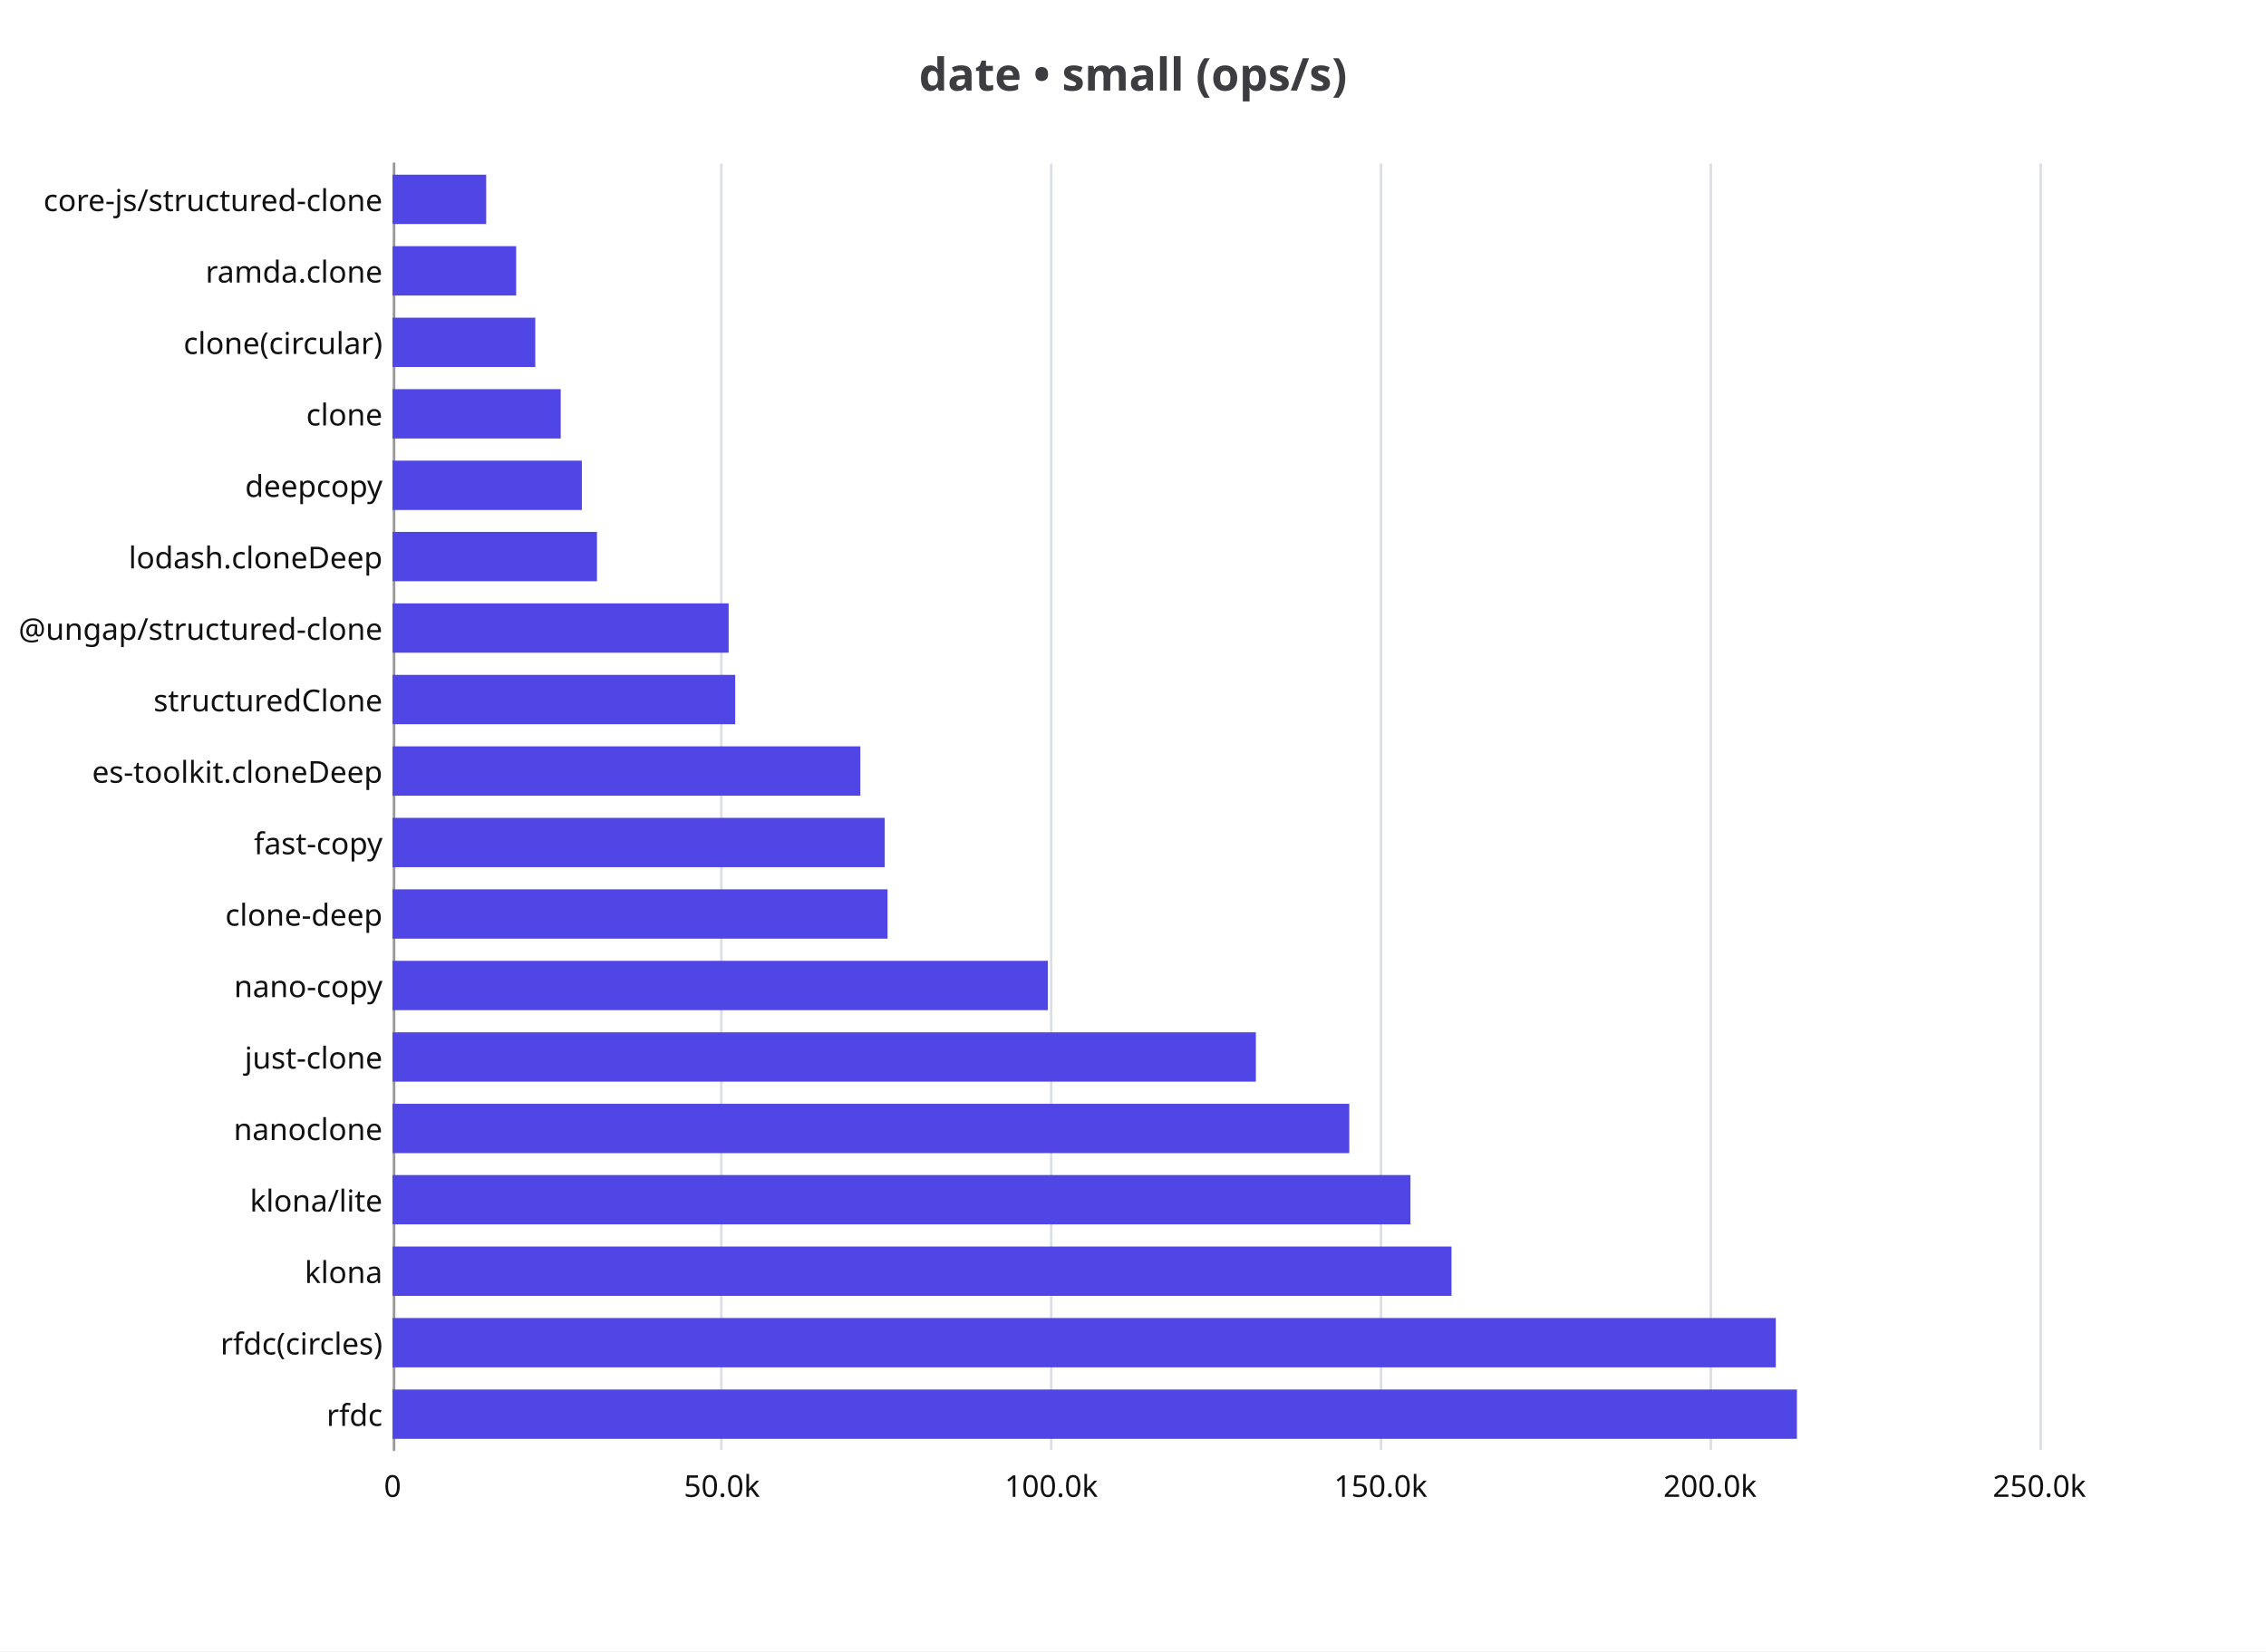
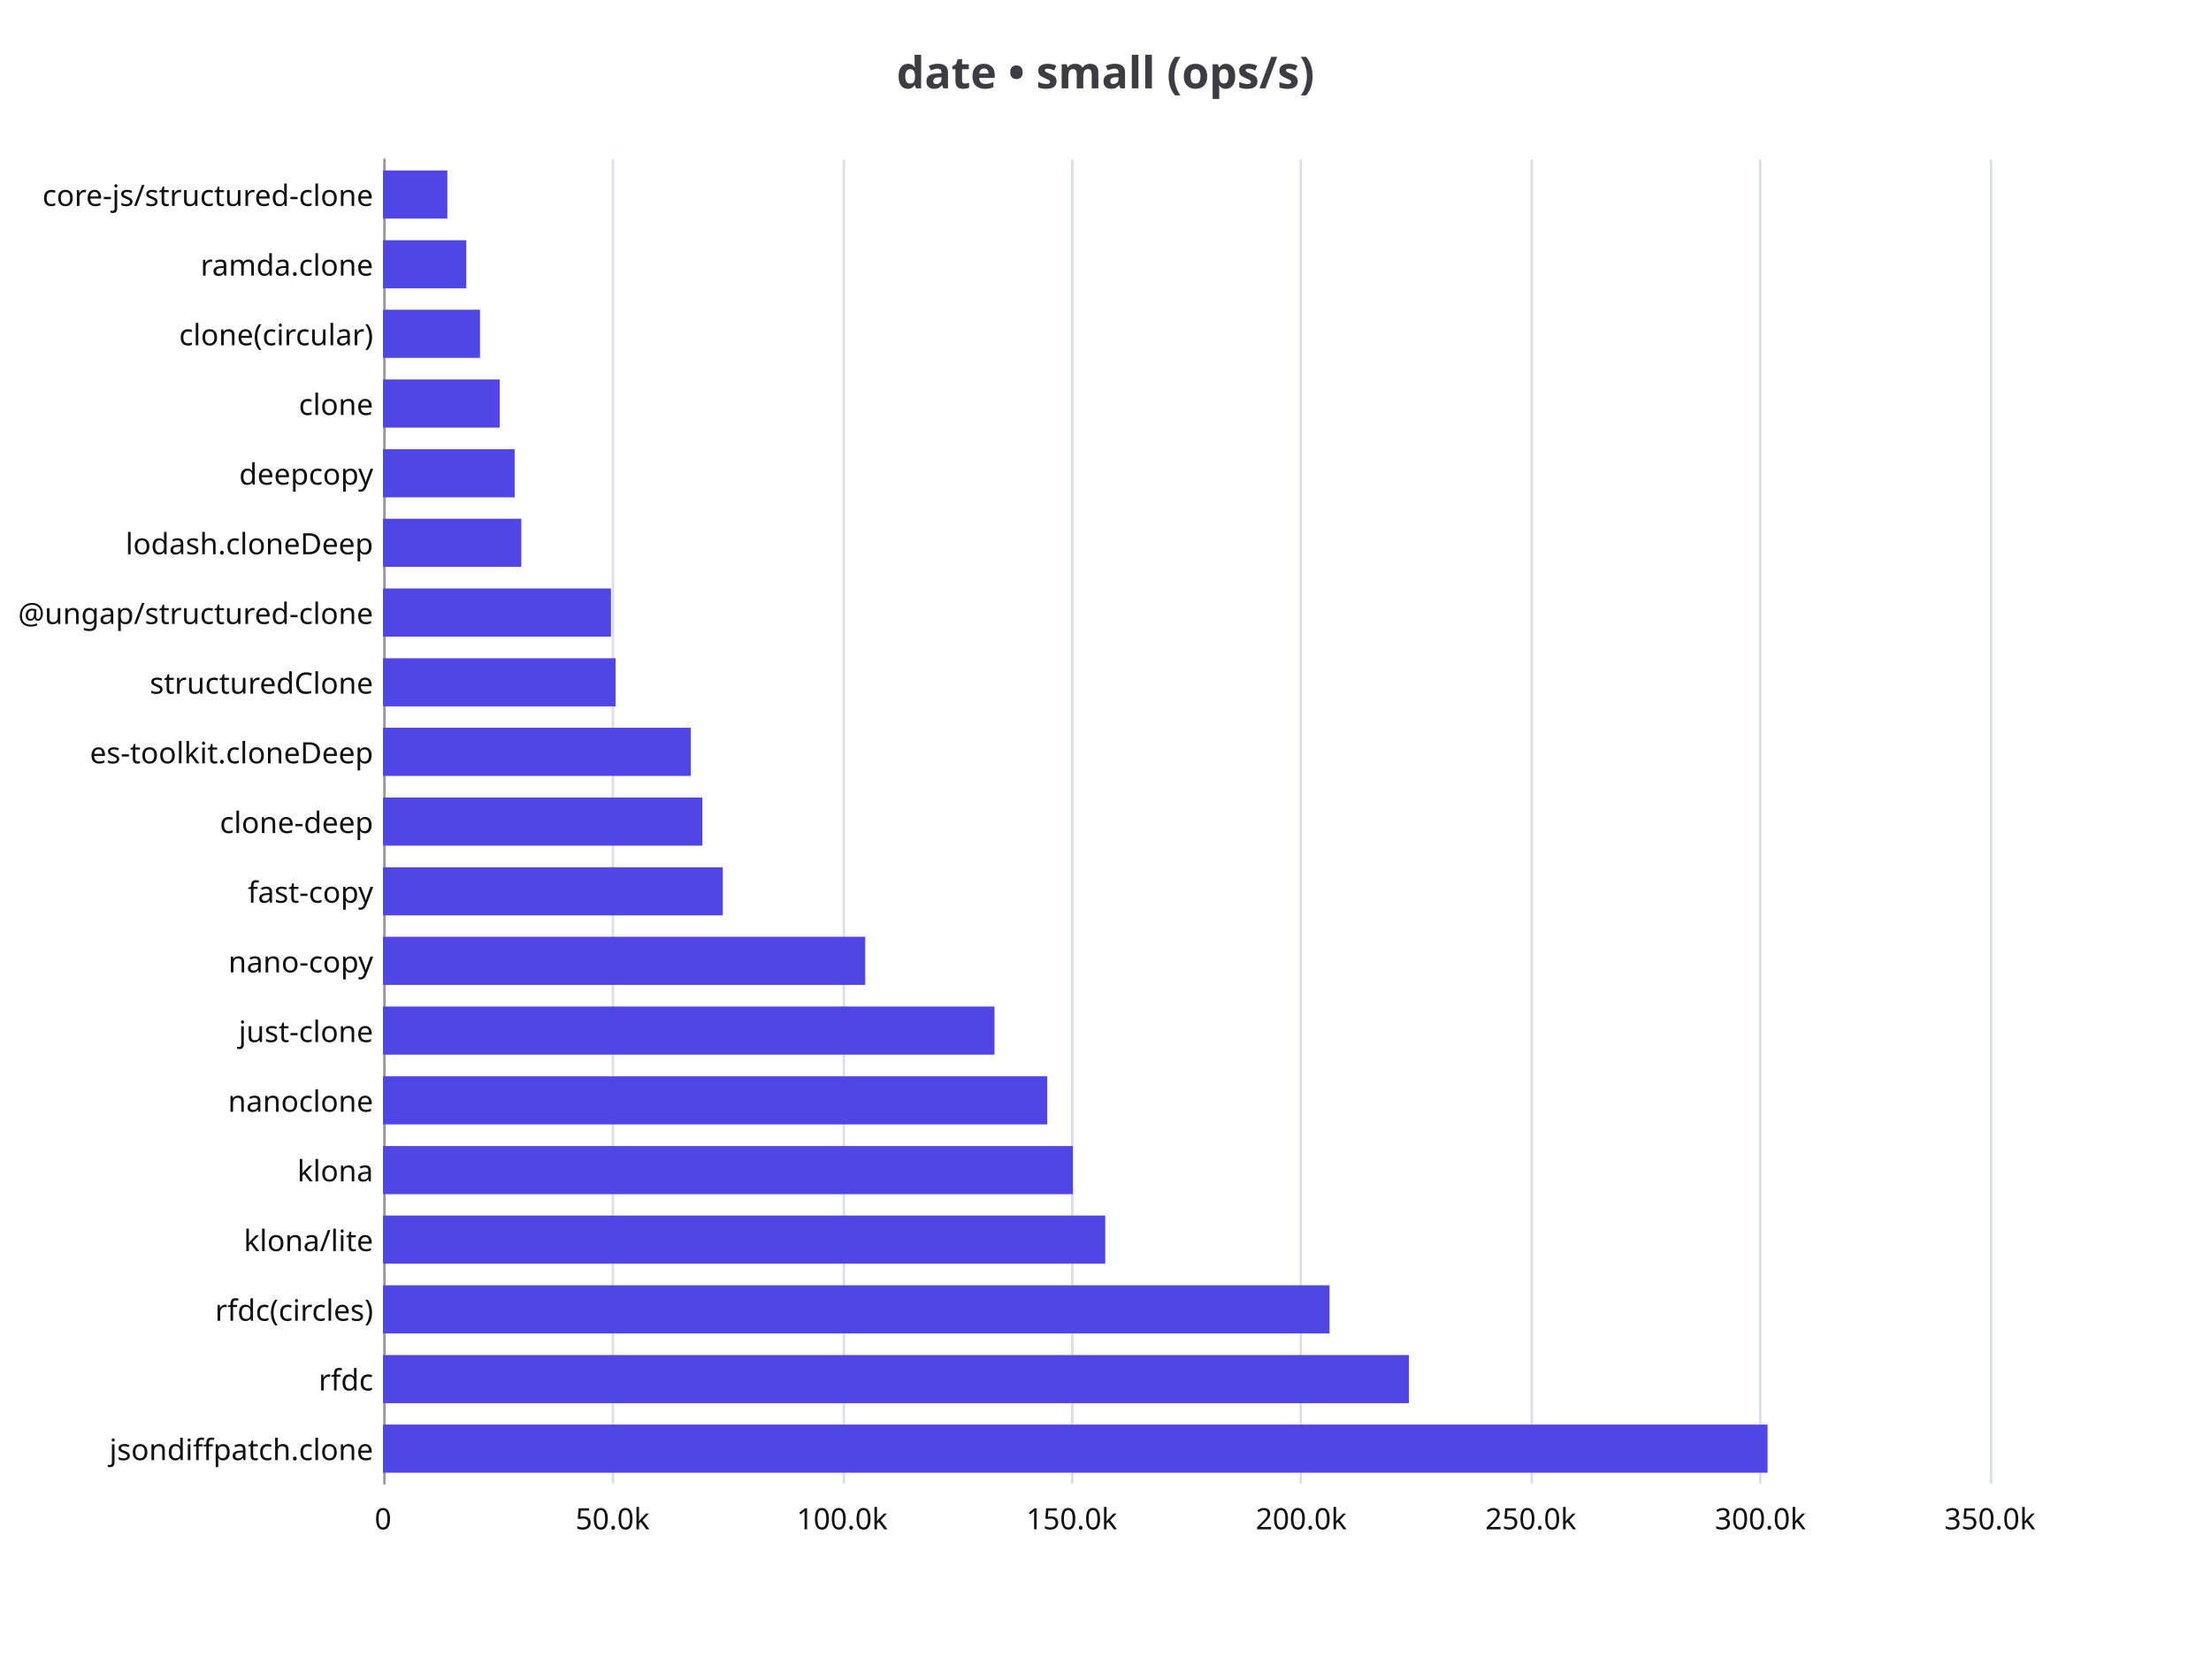
- <svg xmlns="http://www.w3.org/2000/svg" width="900" height="656" version="1.1" baseProfile="full" viewBox="0 0 900 656">
-   <rect width="900" height="656" x="0" y="0" fill="#ffffff" />
-   <path d="M156.5 65L156.5 576" fill="none" pointer-events="visible" stroke="#dbdee4" class="zr6-cls-12" />
-   <path d="M286.5 65L286.5 576" fill="none" pointer-events="visible" stroke="#dbdee4" class="zr6-cls-12" />
-   <path d="M417.5 65L417.5 576" fill="none" pointer-events="visible" stroke="#dbdee4" class="zr6-cls-12" />
-   <path d="M548.5 65L548.5 576" fill="none" pointer-events="visible" stroke="#dbdee4" class="zr6-cls-12" />
-   <path d="M679.5 65L679.5 576" fill="none" pointer-events="visible" stroke="#dbdee4" class="zr6-cls-12" />
-   <path d="M810.5 65L810.5 576" fill="none" pointer-events="visible" stroke="#dbdee4" class="zr6-cls-12" />
-   <path d="M156.5 576L156.5 65" fill="none" pointer-events="visible" stroke="#999" stroke-linecap="round" class="zr6-cls-12" />
-   <text dominant-baseline="central" text-anchor="end" style="font-size:12px;font-family:Microsoft YaHei;" xml:space="preserve" transform="translate(151.92 561.8056)" fill="#111">    rfdc</text>
-   <text dominant-baseline="central" text-anchor="end" style="font-size:12px;font-family:Microsoft YaHei;" xml:space="preserve" transform="translate(151.92 533.4167)" fill="#111">    rfdc(circles)</text>
-   <text dominant-baseline="central" text-anchor="end" style="font-size:12px;font-family:Microsoft YaHei;" xml:space="preserve" transform="translate(151.92 505.0278)" fill="#111">    klona</text>
-   <text dominant-baseline="central" text-anchor="end" style="font-size:12px;font-family:Microsoft YaHei;" xml:space="preserve" transform="translate(151.92 476.6389)" fill="#111">    klona/lite</text>
-   <text dominant-baseline="central" text-anchor="end" style="font-size:12px;font-family:Microsoft YaHei;" xml:space="preserve" transform="translate(151.92 448.25)" fill="#111">    nanoclone</text>
-   <text dominant-baseline="central" text-anchor="end" style="font-size:12px;font-family:Microsoft YaHei;" xml:space="preserve" transform="translate(151.92 419.8611)" fill="#111">    just-clone</text>
-   <text dominant-baseline="central" text-anchor="end" style="font-size:12px;font-family:Microsoft YaHei;" xml:space="preserve" transform="translate(151.92 391.4722)" fill="#111">    nano-copy</text>
-   <text dominant-baseline="central" text-anchor="end" style="font-size:12px;font-family:Microsoft YaHei;" xml:space="preserve" transform="translate(151.92 363.0833)" fill="#111">    clone-deep</text>
-   <text dominant-baseline="central" text-anchor="end" style="font-size:12px;font-family:Microsoft YaHei;" xml:space="preserve" transform="translate(151.92 334.6944)" fill="#111">    fast-copy</text>
-   <text dominant-baseline="central" text-anchor="end" style="font-size:12px;font-family:Microsoft YaHei;" xml:space="preserve" transform="translate(151.92 306.3056)" fill="#111">    es-toolkit.cloneDeep</text>
-   <text dominant-baseline="central" text-anchor="end" style="font-size:12px;font-family:Microsoft YaHei;" xml:space="preserve" transform="translate(151.92 277.9167)" fill="#111">    structuredClone</text>
-   <text dominant-baseline="central" text-anchor="end" style="font-size:12px;font-family:Microsoft YaHei;" xml:space="preserve" transform="translate(151.92 249.5278)" fill="#111">    @ungap/structured-clone</text>
-   <text dominant-baseline="central" text-anchor="end" style="font-size:12px;font-family:Microsoft YaHei;" xml:space="preserve" transform="translate(151.92 221.1389)" fill="#111">    lodash.cloneDeep</text>
-   <text dominant-baseline="central" text-anchor="end" style="font-size:12px;font-family:Microsoft YaHei;" xml:space="preserve" transform="translate(151.92 192.75)" fill="#111">    deepcopy</text>
-   <text dominant-baseline="central" text-anchor="end" style="font-size:12px;font-family:Microsoft YaHei;" xml:space="preserve" transform="translate(151.92 164.3611)" fill="#111">    clone</text>
-   <text dominant-baseline="central" text-anchor="end" style="font-size:12px;font-family:Microsoft YaHei;" xml:space="preserve" transform="translate(151.92 135.9722)" fill="#111">    clone(circular)</text>
-   <text dominant-baseline="central" text-anchor="end" style="font-size:12px;font-family:Microsoft YaHei;" xml:space="preserve" transform="translate(151.92 107.5833)" fill="#111">    ramda.clone</text>
-   <text dominant-baseline="central" text-anchor="end" style="font-size:12px;font-family:Microsoft YaHei;" xml:space="preserve" transform="translate(151.92 79.1944)" fill="#111">    core-js/structured-clone</text>
-   <text dominant-baseline="central" text-anchor="middle" style="font-size:12px;font-family:Microsoft YaHei;" y="6" transform="translate(155.92 584)" fill="#111">0</text>
-   <text dominant-baseline="central" text-anchor="middle" style="font-size:12px;font-family:Microsoft YaHei;" y="6" transform="translate(286.736 584)" fill="#111">50.0k</text>
-   <text dominant-baseline="central" text-anchor="middle" style="font-size:12px;font-family:Microsoft YaHei;" y="6" transform="translate(417.552 584)" fill="#111">100.0k</text>
-   <text dominant-baseline="central" text-anchor="middle" style="font-size:12px;font-family:Microsoft YaHei;" y="6" transform="translate(548.368 584)" fill="#111">150.0k</text>
-   <text dominant-baseline="central" text-anchor="middle" style="font-size:12px;font-family:Microsoft YaHei;" y="6" transform="translate(679.184 584)" fill="#111">200.0k</text>
-   <text dominant-baseline="central" text-anchor="middle" style="font-size:12px;font-family:Microsoft YaHei;" y="6" transform="translate(810 584)" fill="#111">250.0k</text>
-   <path d="M155.9 552l557.8 0l0 19.6l-557.8 0Z" fill="#4F46E5" ecmeta_series_index="0" ecmeta_data_index="0" ecmeta_ssr_type="chart" class="zr6-cls-13" />
-   <path d="M155.9 523.6l549.4 0l0 19.6l-549.4 0Z" fill="#4F46E5" ecmeta_series_index="0" ecmeta_data_index="1" ecmeta_ssr_type="chart" class="zr6-cls-13" />
-   <path d="M155.9 495.2l420.6 0l0 19.6l-420.6 0Z" fill="#4F46E5" ecmeta_series_index="0" ecmeta_data_index="2" ecmeta_ssr_type="chart" class="zr6-cls-13" />
-   <path d="M155.9 466.8l404.3 0l0 19.6l-404.3 0Z" fill="#4F46E5" ecmeta_series_index="0" ecmeta_data_index="3" ecmeta_ssr_type="chart" class="zr6-cls-13" />
-   <path d="M155.9 438.5l380 0l0 19.6l-380 0Z" fill="#4F46E5" ecmeta_series_index="0" ecmeta_data_index="4" ecmeta_ssr_type="chart" class="zr6-cls-13" />
-   <path d="M155.9 410.1l342.9 0l0 19.6l-342.9 0Z" fill="#4F46E5" ecmeta_series_index="0" ecmeta_data_index="5" ecmeta_ssr_type="chart" class="zr6-cls-13" />
-   <path d="M155.9 381.7l260.3 0l0 19.6l-260.3 0Z" fill="#4F46E5" ecmeta_series_index="0" ecmeta_data_index="6" ecmeta_ssr_type="chart" class="zr6-cls-13" />
-   <path d="M155.9 353.3l196.6 0l0 19.6l-196.6 0Z" fill="#4F46E5" ecmeta_series_index="0" ecmeta_data_index="7" ecmeta_ssr_type="chart" class="zr6-cls-13" />
-   <path d="M155.9 324.9l195.5 0l0 19.6l-195.5 0Z" fill="#4F46E5" ecmeta_series_index="0" ecmeta_data_index="8" ecmeta_ssr_type="chart" class="zr6-cls-13" />
-   <path d="M155.9 296.5l185.8 0l0 19.6l-185.8 0Z" fill="#4F46E5" ecmeta_series_index="0" ecmeta_data_index="9" ecmeta_ssr_type="chart" class="zr6-cls-13" />
-   <path d="M155.9 268.1l136.1 0l0 19.6l-136.1 0Z" fill="#4F46E5" ecmeta_series_index="0" ecmeta_data_index="10" ecmeta_ssr_type="chart" class="zr6-cls-13" />
-   <path d="M155.9 239.7l133.5 0l0 19.6l-133.5 0Z" fill="#4F46E5" ecmeta_series_index="0" ecmeta_data_index="11" ecmeta_ssr_type="chart" class="zr6-cls-13" />
-   <path d="M155.9 211.3l81.2 0l0 19.6l-81.2 0Z" fill="#4F46E5" ecmeta_series_index="0" ecmeta_data_index="12" ecmeta_ssr_type="chart" class="zr6-cls-13" />
-   <path d="M155.9 183l75.2 0l0 19.6l-75.2 0Z" fill="#4F46E5" ecmeta_series_index="0" ecmeta_data_index="13" ecmeta_ssr_type="chart" class="zr6-cls-13" />
-   <path d="M155.9 154.6l66.8 0l0 19.6l-66.8 0Z" fill="#4F46E5" ecmeta_series_index="0" ecmeta_data_index="14" ecmeta_ssr_type="chart" class="zr6-cls-13" />
-   <path d="M155.9 126.2l56.7 0l0 19.6l-56.7 0Z" fill="#4F46E5" ecmeta_series_index="0" ecmeta_data_index="15" ecmeta_ssr_type="chart" class="zr6-cls-13" />
-   <path d="M155.9 97.8l49.1 0l0 19.6l-49.1 0Z" fill="#4F46E5" ecmeta_series_index="0" ecmeta_data_index="16" ecmeta_ssr_type="chart" class="zr6-cls-13" />
-   <path d="M155.9 69.4l37.2 0l0 19.6l-37.2 0Z" fill="#4F46E5" ecmeta_series_index="0" ecmeta_data_index="17" ecmeta_ssr_type="chart" class="zr6-cls-13" />
+ <svg xmlns="http://www.w3.org/2000/svg" width="900" height="684" version="1.1" baseProfile="full" viewBox="0 0 900 684">
+   <rect width="900" height="684" x="0" y="0" fill="#ffffff" />
+   <path d="M156.5 65L156.5 604" fill="none" pointer-events="visible" stroke="#dbdee4" class="zr6-cls-12" />
+   <path d="M249.5 65L249.5 604" fill="none" pointer-events="visible" stroke="#dbdee4" class="zr6-cls-12" />
+   <path d="M343.5 65L343.5 604" fill="none" pointer-events="visible" stroke="#dbdee4" class="zr6-cls-12" />
+   <path d="M436.5 65L436.5 604" fill="none" pointer-events="visible" stroke="#dbdee4" class="zr6-cls-12" />
+   <path d="M529.5 65L529.5 604" fill="none" pointer-events="visible" stroke="#dbdee4" class="zr6-cls-12" />
+   <path d="M623.5 65L623.5 604" fill="none" pointer-events="visible" stroke="#dbdee4" class="zr6-cls-12" />
+   <path d="M716.5 65L716.5 604" fill="none" pointer-events="visible" stroke="#dbdee4" class="zr6-cls-12" />
+   <path d="M810.5 65L810.5 604" fill="none" pointer-events="visible" stroke="#dbdee4" class="zr6-cls-12" />
+   <path d="M156.5 604L156.5 65" fill="none" pointer-events="visible" stroke="#999" stroke-linecap="round" class="zr6-cls-12" />
+   <text dominant-baseline="central" text-anchor="end" style="font-size:12px;font-family:Microsoft YaHei;" xml:space="preserve" transform="translate(151.92 589.8158)" fill="#111">    jsondiffpatch.clone</text>
+   <text dominant-baseline="central" text-anchor="end" style="font-size:12px;font-family:Microsoft YaHei;" xml:space="preserve" transform="translate(151.92 561.4474)" fill="#111">    rfdc</text>
+   <text dominant-baseline="central" text-anchor="end" style="font-size:12px;font-family:Microsoft YaHei;" xml:space="preserve" transform="translate(151.92 533.0789)" fill="#111">    rfdc(circles)</text>
+   <text dominant-baseline="central" text-anchor="end" style="font-size:12px;font-family:Microsoft YaHei;" xml:space="preserve" transform="translate(151.92 504.7105)" fill="#111">    klona/lite</text>
+   <text dominant-baseline="central" text-anchor="end" style="font-size:12px;font-family:Microsoft YaHei;" xml:space="preserve" transform="translate(151.92 476.3421)" fill="#111">    klona</text>
+   <text dominant-baseline="central" text-anchor="end" style="font-size:12px;font-family:Microsoft YaHei;" xml:space="preserve" transform="translate(151.92 447.9737)" fill="#111">    nanoclone</text>
+   <text dominant-baseline="central" text-anchor="end" style="font-size:12px;font-family:Microsoft YaHei;" xml:space="preserve" transform="translate(151.92 419.6053)" fill="#111">    just-clone</text>
+   <text dominant-baseline="central" text-anchor="end" style="font-size:12px;font-family:Microsoft YaHei;" xml:space="preserve" transform="translate(151.92 391.2368)" fill="#111">    nano-copy</text>
+   <text dominant-baseline="central" text-anchor="end" style="font-size:12px;font-family:Microsoft YaHei;" xml:space="preserve" transform="translate(151.92 362.8684)" fill="#111">    fast-copy</text>
+   <text dominant-baseline="central" text-anchor="end" style="font-size:12px;font-family:Microsoft YaHei;" xml:space="preserve" transform="translate(151.92 334.5)" fill="#111">    clone-deep</text>
+   <text dominant-baseline="central" text-anchor="end" style="font-size:12px;font-family:Microsoft YaHei;" xml:space="preserve" transform="translate(151.92 306.1316)" fill="#111">    es-toolkit.cloneDeep</text>
+   <text dominant-baseline="central" text-anchor="end" style="font-size:12px;font-family:Microsoft YaHei;" xml:space="preserve" transform="translate(151.92 277.7632)" fill="#111">    structuredClone</text>
+   <text dominant-baseline="central" text-anchor="end" style="font-size:12px;font-family:Microsoft YaHei;" xml:space="preserve" transform="translate(151.92 249.3947)" fill="#111">    @ungap/structured-clone</text>
+   <text dominant-baseline="central" text-anchor="end" style="font-size:12px;font-family:Microsoft YaHei;" xml:space="preserve" transform="translate(151.92 221.0263)" fill="#111">    lodash.cloneDeep</text>
+   <text dominant-baseline="central" text-anchor="end" style="font-size:12px;font-family:Microsoft YaHei;" xml:space="preserve" transform="translate(151.92 192.6579)" fill="#111">    deepcopy</text>
+   <text dominant-baseline="central" text-anchor="end" style="font-size:12px;font-family:Microsoft YaHei;" xml:space="preserve" transform="translate(151.92 164.2895)" fill="#111">    clone</text>
+   <text dominant-baseline="central" text-anchor="end" style="font-size:12px;font-family:Microsoft YaHei;" xml:space="preserve" transform="translate(151.92 135.9211)" fill="#111">    clone(circular)</text>
+   <text dominant-baseline="central" text-anchor="end" style="font-size:12px;font-family:Microsoft YaHei;" xml:space="preserve" transform="translate(151.92 107.5526)" fill="#111">    ramda.clone</text>
+   <text dominant-baseline="central" text-anchor="end" style="font-size:12px;font-family:Microsoft YaHei;" xml:space="preserve" transform="translate(151.92 79.1842)" fill="#111">    core-js/structured-clone</text>
+   <text dominant-baseline="central" text-anchor="middle" style="font-size:12px;font-family:Microsoft YaHei;" y="6" transform="translate(155.92 612)" fill="#111">0</text>
+   <text dominant-baseline="central" text-anchor="middle" style="font-size:12px;font-family:Microsoft YaHei;" y="6" transform="translate(249.36 612)" fill="#111">50.0k</text>
+   <text dominant-baseline="central" text-anchor="middle" style="font-size:12px;font-family:Microsoft YaHei;" y="6" transform="translate(342.8 612)" fill="#111">100.0k</text>
+   <text dominant-baseline="central" text-anchor="middle" style="font-size:12px;font-family:Microsoft YaHei;" y="6" transform="translate(436.24 612)" fill="#111">150.0k</text>
+   <text dominant-baseline="central" text-anchor="middle" style="font-size:12px;font-family:Microsoft YaHei;" y="6" transform="translate(529.68 612)" fill="#111">200.0k</text>
+   <text dominant-baseline="central" text-anchor="middle" style="font-size:12px;font-family:Microsoft YaHei;" y="6" transform="translate(623.12 612)" fill="#111">250.0k</text>
+   <text dominant-baseline="central" text-anchor="middle" style="font-size:12px;font-family:Microsoft YaHei;" y="6" transform="translate(716.56 612)" fill="#111">300.0k</text>
+   <text dominant-baseline="central" text-anchor="middle" style="font-size:12px;font-family:Microsoft YaHei;" y="6" transform="translate(810 612)" fill="#111">350.0k</text>
+   <path d="M155.9 580l563.6 0l0 19.6l-563.6 0Z" fill="#4F46E5" ecmeta_series_index="0" ecmeta_data_index="0" ecmeta_ssr_type="chart" class="zr6-cls-13" />
+   <path d="M155.9 551.7l417.6 0l0 19.6l-417.6 0Z" fill="#4F46E5" ecmeta_series_index="0" ecmeta_data_index="1" ecmeta_ssr_type="chart" class="zr6-cls-13" />
+   <path d="M155.9 523.3l385.3 0l0 19.6l-385.3 0Z" fill="#4F46E5" ecmeta_series_index="0" ecmeta_data_index="2" ecmeta_ssr_type="chart" class="zr6-cls-13" />
+   <path d="M155.9 494.9l294 0l0 19.6l-294 0Z" fill="#4F46E5" ecmeta_series_index="0" ecmeta_data_index="3" ecmeta_ssr_type="chart" class="zr6-cls-13" />
+   <path d="M155.9 466.6l280.8 0l0 19.6l-280.8 0Z" fill="#4F46E5" ecmeta_series_index="0" ecmeta_data_index="4" ecmeta_ssr_type="chart" class="zr6-cls-13" />
+   <path d="M155.9 438.2l270.4 0l0 19.6l-270.4 0Z" fill="#4F46E5" ecmeta_series_index="0" ecmeta_data_index="5" ecmeta_ssr_type="chart" class="zr6-cls-13" />
+   <path d="M155.9 409.8l248.9 0l0 19.6l-248.9 0Z" fill="#4F46E5" ecmeta_series_index="0" ecmeta_data_index="6" ecmeta_ssr_type="chart" class="zr6-cls-13" />
+   <path d="M155.9 381.4l196.3 0l0 19.6l-196.3 0Z" fill="#4F46E5" ecmeta_series_index="0" ecmeta_data_index="7" ecmeta_ssr_type="chart" class="zr6-cls-13" />
+   <path d="M155.9 353.1l138.3 0l0 19.6l-138.3 0Z" fill="#4F46E5" ecmeta_series_index="0" ecmeta_data_index="8" ecmeta_ssr_type="chart" class="zr6-cls-13" />
+   <path d="M155.9 324.7l130 0l0 19.6l-130 0Z" fill="#4F46E5" ecmeta_series_index="0" ecmeta_data_index="9" ecmeta_ssr_type="chart" class="zr6-cls-13" />
+   <path d="M155.9 296.3l125.3 0l0 19.6l-125.3 0Z" fill="#4F46E5" ecmeta_series_index="0" ecmeta_data_index="10" ecmeta_ssr_type="chart" class="zr6-cls-13" />
+   <path d="M155.9 268l94.7 0l0 19.6l-94.7 0Z" fill="#4F46E5" ecmeta_series_index="0" ecmeta_data_index="11" ecmeta_ssr_type="chart" class="zr6-cls-13" />
+   <path d="M155.9 239.6l92.8 0l0 19.6l-92.8 0Z" fill="#4F46E5" ecmeta_series_index="0" ecmeta_data_index="12" ecmeta_ssr_type="chart" class="zr6-cls-13" />
+   <path d="M155.9 211.2l56.3 0l0 19.6l-56.3 0Z" fill="#4F46E5" ecmeta_series_index="0" ecmeta_data_index="13" ecmeta_ssr_type="chart" class="zr6-cls-13" />
+   <path d="M155.9 182.9l53.6 0l0 19.6l-53.6 0Z" fill="#4F46E5" ecmeta_series_index="0" ecmeta_data_index="14" ecmeta_ssr_type="chart" class="zr6-cls-13" />
+   <path d="M155.9 154.5l47.5 0l0 19.6l-47.5 0Z" fill="#4F46E5" ecmeta_series_index="0" ecmeta_data_index="15" ecmeta_ssr_type="chart" class="zr6-cls-13" />
+   <path d="M155.9 126.1l39.5 0l0 19.6l-39.5 0Z" fill="#4F46E5" ecmeta_series_index="0" ecmeta_data_index="16" ecmeta_ssr_type="chart" class="zr6-cls-13" />
+   <path d="M155.9 97.8l33.9 0l0 19.6l-33.9 0Z" fill="#4F46E5" ecmeta_series_index="0" ecmeta_data_index="17" ecmeta_ssr_type="chart" class="zr6-cls-13" />
+   <path d="M155.9 69.4l26.2 0l0 19.6l-26.2 0Z" fill="#4F46E5" ecmeta_series_index="0" ecmeta_data_index="18" ecmeta_ssr_type="chart" class="zr6-cls-13" />
  <path d="M-87.7 -5l175.4 0l0 28l-175.4 0Z" transform="translate(450 20)" fill="rgb(0,0,0)" fill-opacity="0" stroke="#3c3c41" stroke-width="0" class="zr6-cls-12" />
  <text dominant-baseline="central" text-anchor="middle" style="font-size:18px;font-family:Microsoft YaHei;font-weight:bold;" xml:space="preserve" y="9" transform="translate(450 20)" fill="#3c3c41">date • small (ops/s)</text>
  <style>
.zr6-cls-12:hover {
pointer-events:none;
}
.zr6-cls-13:hover {
cursor:pointer;
fill:rgba(86,77,251,1);
}



</style>
</svg>
